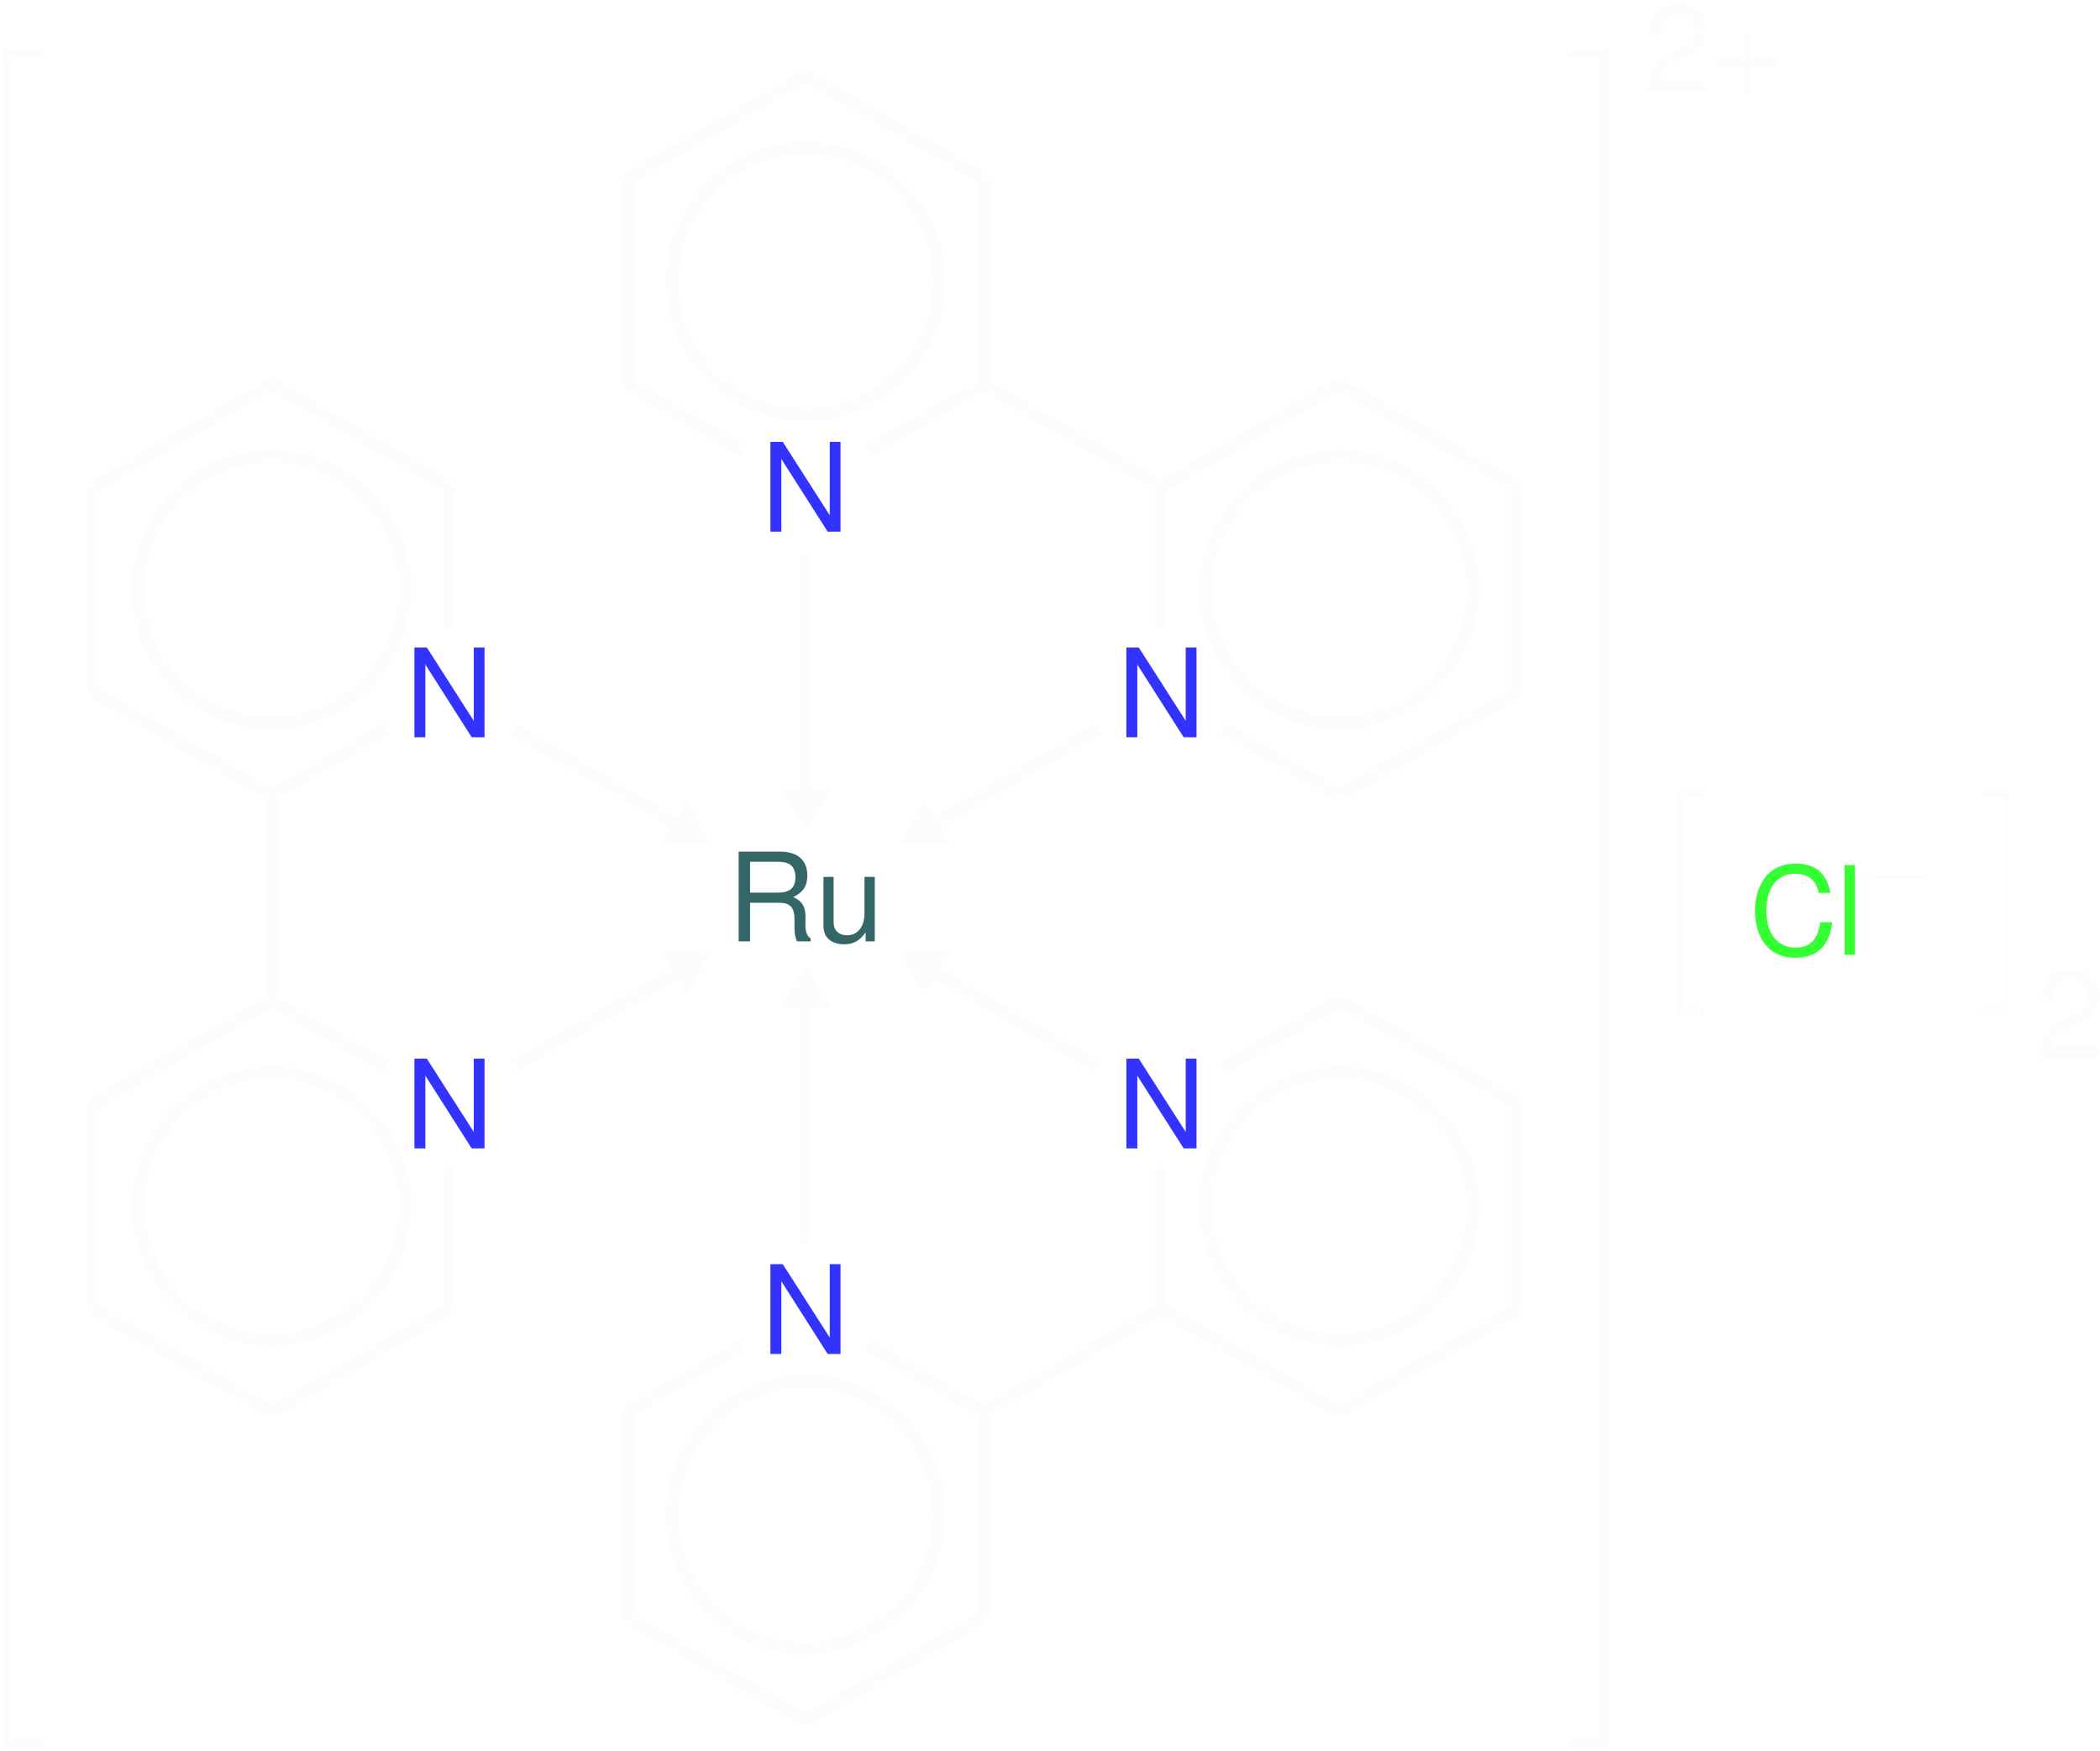
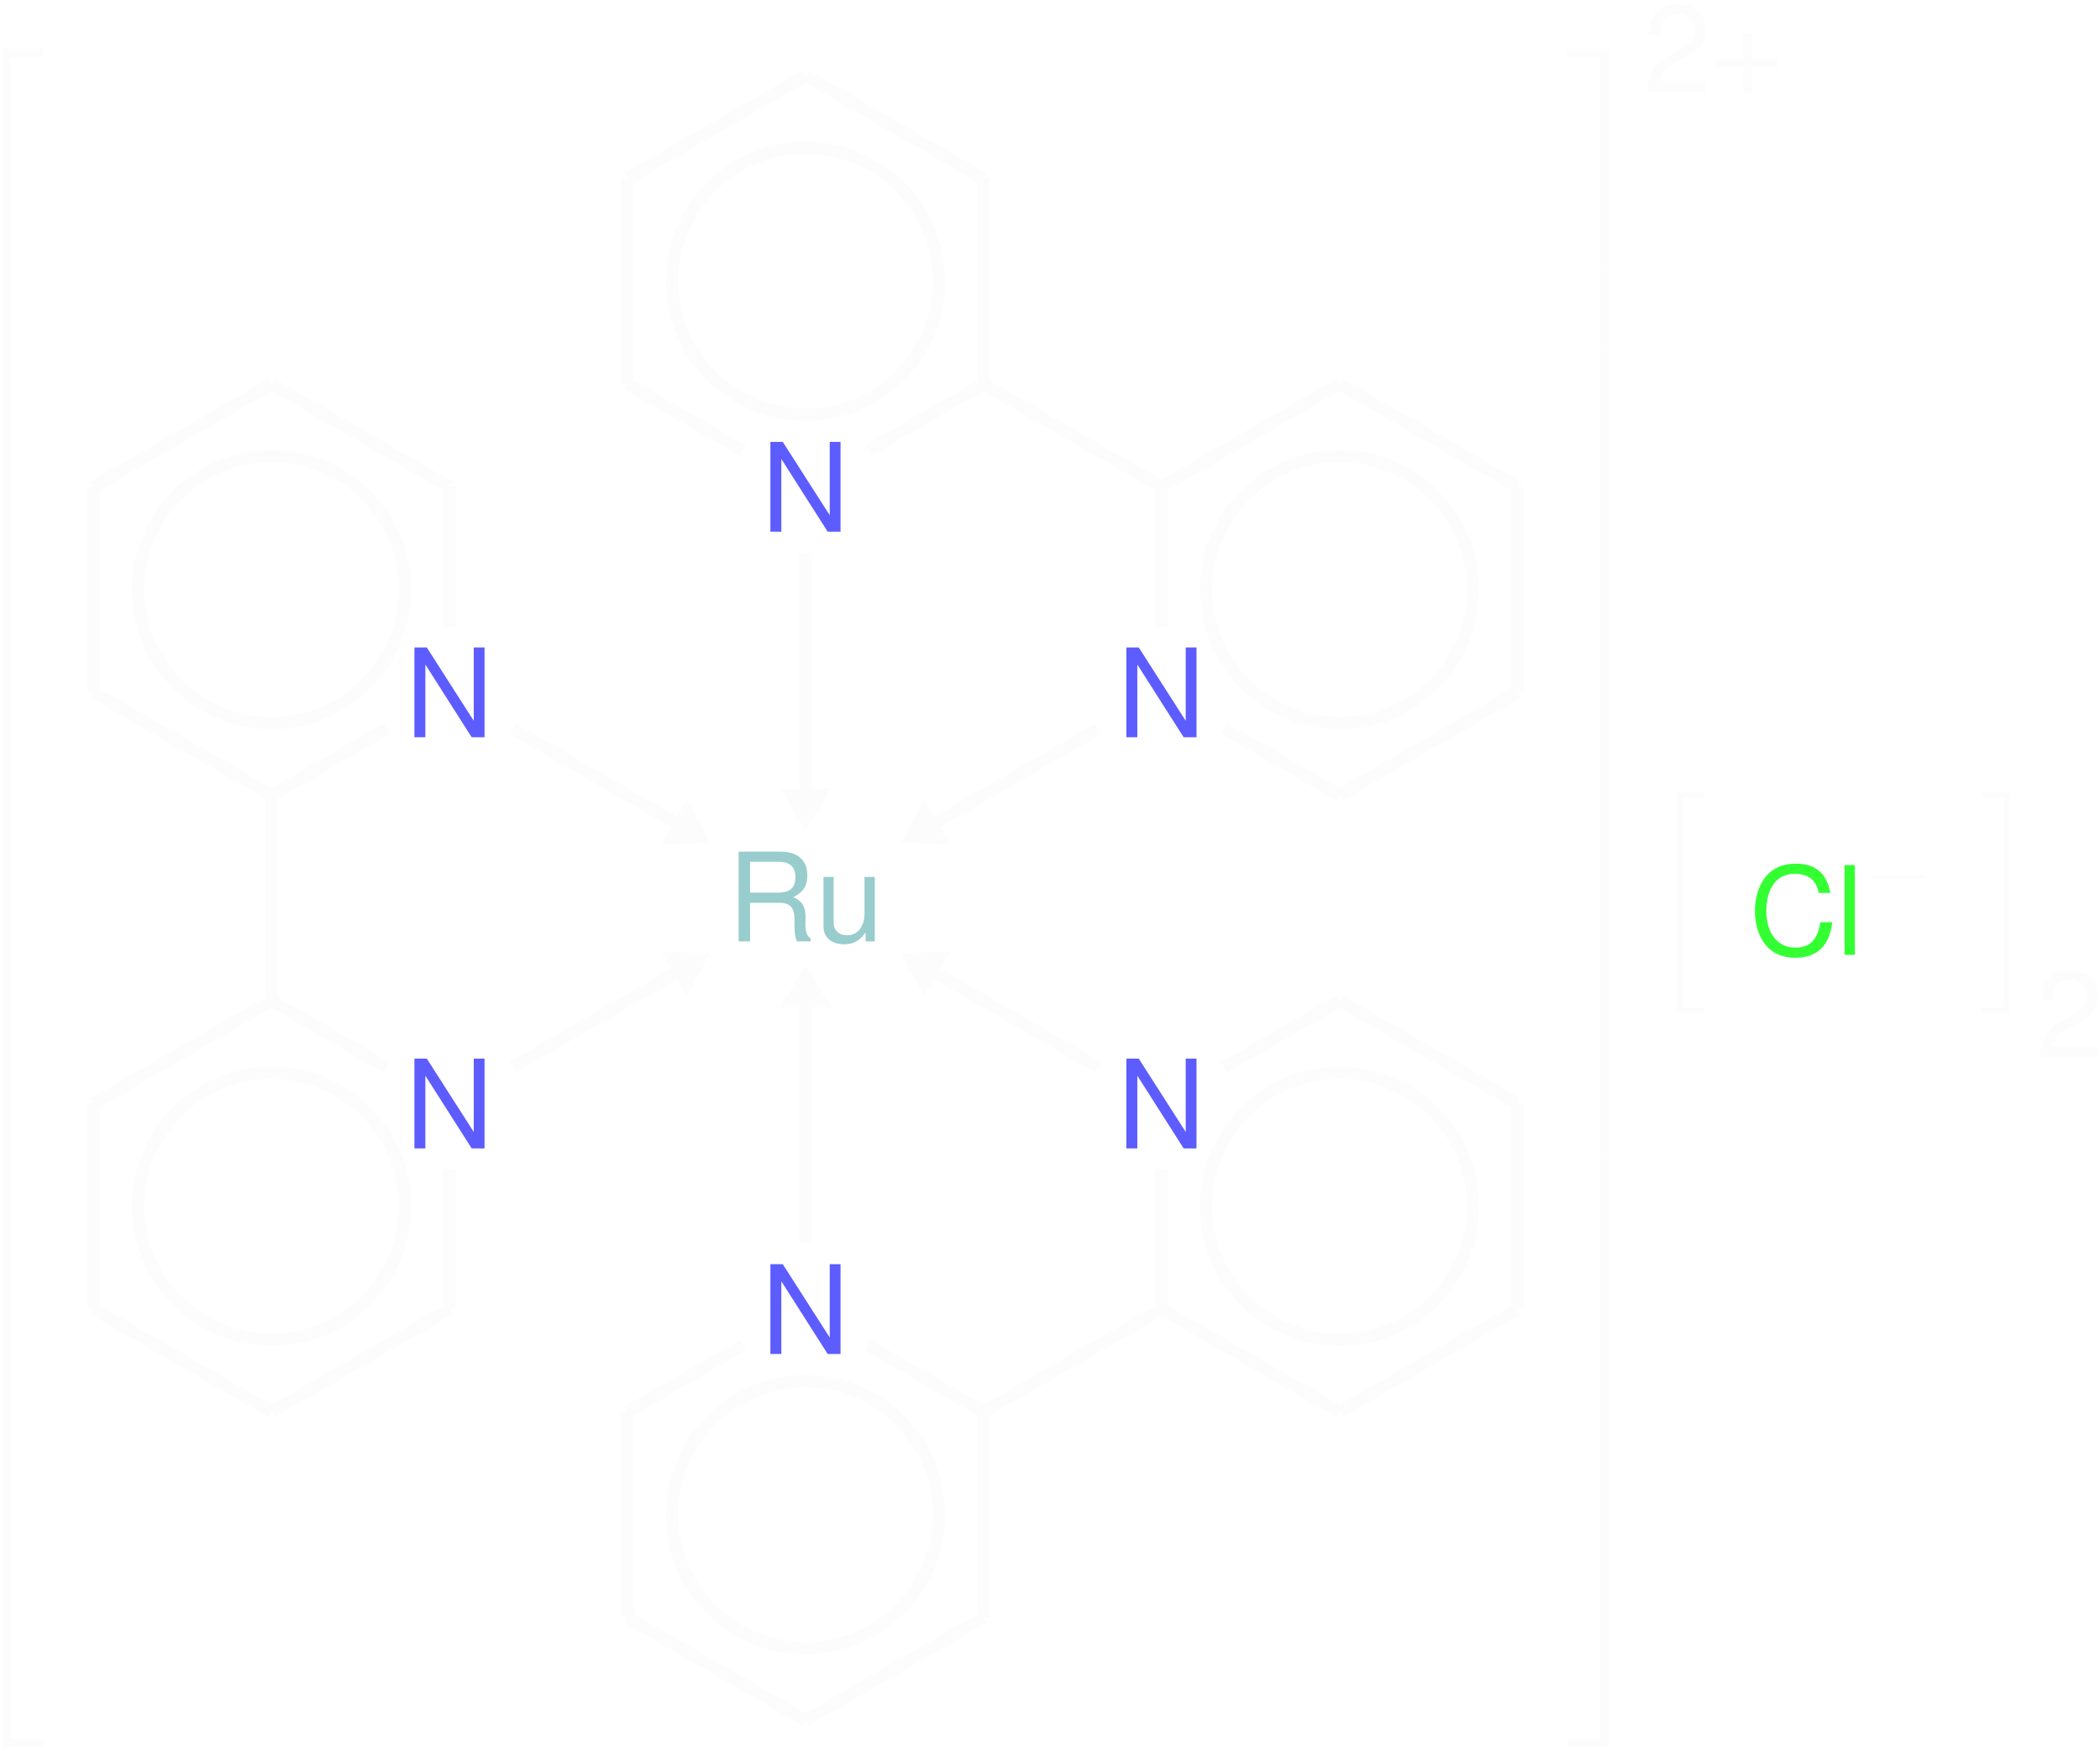
<svg xmlns="http://www.w3.org/2000/svg" xmlns:xlink="http://www.w3.org/1999/xlink" width="204pt" height="170pt" viewBox="0 0 204 170" version="1.1">
  <defs>
    <g>
      <symbol overflow="visible" id="glyph0-0">
        <path style="stroke:none;" d="" />
      </symbol>
      <symbol overflow="visible" id="glyph0-1">
        <path style="stroke:none;" d="M 3.891 21.031 L 4.719 21.031 L 4.719 0.359 L 7.875 0.359 L 7.875 -0.469 L 3.891 -0.469 Z M 3.891 21.031 " />
      </symbol>
      <symbol overflow="visible" id="glyph0-2">
        <path style="stroke:none;" d="M 3.891 7.188 L 4.719 7.188 L 4.719 -0.016 L 3.891 -0.016 Z M 3.891 7.188 " />
      </symbol>
      <symbol overflow="visible" id="glyph0-3">
        <path style="stroke:none;" d="M 3.891 21.031 L 7.875 21.031 L 7.875 20.203 L 4.719 20.203 L 4.719 -0.484 L 3.891 -0.484 Z M 3.891 21.031 " />
      </symbol>
      <symbol overflow="visible" id="glyph0-4">
        <path style="stroke:none;" d="M 3.234 21.031 L 4.062 21.031 L 4.062 -0.469 L 0.078 -0.469 L 0.078 0.359 L 3.234 0.359 Z M 3.234 21.031 " />
      </symbol>
      <symbol overflow="visible" id="glyph0-5">
        <path style="stroke:none;" d="M 3.234 7.188 L 4.062 7.188 L 4.062 -0.016 L 3.234 -0.016 Z M 3.234 7.188 " />
      </symbol>
      <symbol overflow="visible" id="glyph0-6">
        <path style="stroke:none;" d="M 3.234 20.203 L 0.078 20.203 L 0.078 21.031 L 4.062 21.031 L 4.062 -0.484 L 3.234 -0.484 Z M 3.234 20.203 " />
      </symbol>
      <symbol overflow="visible" id="glyph0-7">
        <path style="stroke:none;" d="M 2.703 21.031 L 5.422 21.031 L 5.422 20.469 L 3.266 20.469 L 3.266 0.078 L 5.422 0.078 L 5.422 -0.484 L 2.703 -0.484 Z M 2.703 21.031 " />
      </symbol>
      <symbol overflow="visible" id="glyph0-8">
        <path style="stroke:none;" d="M 2.359 20.469 L 0.219 20.469 L 0.219 21.031 L 2.922 21.031 L 2.922 -0.484 L 0.219 -0.484 L 0.219 0.078 L 2.359 0.078 Z M 2.359 20.469 " />
      </symbol>
      <symbol overflow="visible" id="glyph1-0">
        <path style="stroke:none;" d="M 7.406 -6.219 C 7.406 -7.609 6.406 -8.516 4.859 -8.516 C 3.125 -8.516 2.234 -7.547 2.234 -5.719 L 3.25 -5.719 C 3.25 -6.781 3.547 -7.578 4.797 -7.578 C 5.719 -7.578 6.328 -7.031 6.328 -6.219 C 6.328 -4.703 4.188 -4.312 4.188 -2.688 L 4.188 -2.031 L 5.266 -2.031 L 5.266 -2.594 C 5.266 -4.016 7.406 -4.25 7.406 -6.219 Z M 5.266 -0.891 L 4.188 -0.891 L 4.188 0.344 L 5.266 0.344 Z M 0.422 1.656 L 9.141 1.656 L 9.141 -9.562 L 0.422 -9.562 Z M 1.406 0.828 L 1.406 -8.719 L 8.156 -8.719 L 8.156 0.828 Z M 1.406 0.828 " />
      </symbol>
      <symbol overflow="visible" id="glyph1-1">
        <path style="stroke:none;" d="M 6.25 -4.297 C 7.234 -4.781 7.625 -5.391 7.625 -6.391 C 7.625 -7.891 6.688 -8.719 4.969 -8.719 L 0.953 -8.719 L 0.953 0 L 2.062 0 L 2.062 -3.75 L 4.938 -3.75 C 5.922 -3.75 6.375 -3.281 6.375 -2.203 L 6.375 -1.422 C 6.375 -0.891 6.453 -0.359 6.609 0 L 7.953 0 L 7.953 -0.281 C 7.5 -0.578 7.438 -1.094 7.438 -1.656 C 7.438 -1.844 7.453 -2.062 7.453 -2.266 C 7.453 -3.047 7.344 -3.844 6.25 -4.297 Z M 6.469 -6.234 C 6.469 -5.203 5.938 -4.734 4.75 -4.734 L 2.062 -4.734 L 2.062 -7.734 L 4.75 -7.734 C 5.688 -7.734 6.469 -7.469 6.469 -6.234 Z M 6.469 -6.234 " />
      </symbol>
      <symbol overflow="visible" id="glyph1-2">
        <path style="stroke:none;" d="M 5.703 0 L 5.703 -6.266 L 4.703 -6.266 L 4.703 -2.719 C 4.703 -1.438 4.047 -0.594 3 -0.594 C 2.219 -0.594 1.703 -1.078 1.703 -1.828 L 1.703 -6.266 L 0.719 -6.266 L 0.719 -1.438 C 0.719 -0.391 1.5 0.281 2.719 0.281 C 3.641 0.281 4.219 -0.047 4.812 -0.875 L 4.812 0 Z M 5.703 0 " />
      </symbol>
      <symbol overflow="visible" id="glyph1-3">
        <path style="stroke:none;" d="M 7.766 -8.719 L 6.719 -8.719 L 6.719 -1.594 L 2.156 -8.719 L 0.953 -8.719 L 0.953 0 L 2.016 0 L 2.016 -7.062 L 6.516 0 L 7.766 0 Z M 7.766 -8.719 " />
      </symbol>
      <symbol overflow="visible" id="glyph1-4">
        <path style="stroke:none;" d="M 0.484 -4.25 C 0.484 -2.469 1.266 0.281 4.406 0.281 C 6.531 0.281 7.734 -0.875 8 -3.172 L 6.844 -3.172 C 6.594 -1.531 5.875 -0.703 4.422 -0.703 C 2.688 -0.703 1.594 -2.094 1.594 -4.266 C 1.594 -6.5 2.641 -7.875 4.328 -7.875 C 5.734 -7.875 6.438 -7.234 6.688 -6.016 L 7.812 -6.016 C 7.469 -7.922 6.375 -8.859 4.453 -8.859 C 1.281 -8.859 0.484 -6.078 0.484 -4.25 Z M 0.484 -4.25 " />
      </symbol>
      <symbol overflow="visible" id="glyph1-5">
        <path style="stroke:none;" d="M 1.719 -8.719 L 0.719 -8.719 L 0.719 0 L 1.719 0 Z M 1.719 -8.719 " />
      </symbol>
      <symbol overflow="visible" id="glyph1-6">
        <path style="stroke:none;" d="M 0.594 -5.531 L 1.656 -5.531 C 1.703 -6.328 1.906 -7.547 3.359 -7.547 C 4.312 -7.547 5.031 -6.875 5.031 -5.969 C 5.031 -5.297 4.641 -4.719 3.891 -4.297 L 2.781 -3.672 C 1.016 -2.672 0.5 -1.859 0.406 0 L 6.047 0 L 6.047 -1.047 L 1.594 -1.047 C 1.703 -1.734 2.062 -2.219 3.125 -2.781 L 4.312 -3.438 C 5.5 -4.078 6.109 -4.953 6.109 -5.984 C 6.109 -7.453 5 -8.469 3.391 -8.469 C 2.234 -8.469 0.672 -8.094 0.594 -5.531 Z M 0.594 -5.531 " />
      </symbol>
      <symbol overflow="visible" id="glyph1-7">
        <path style="stroke:none;" d="M 6.391 -3.188 L 3.906 -3.188 L 3.906 -5.672 L 3.078 -5.672 L 3.078 -3.188 L 0.594 -3.188 L 0.594 -2.359 L 3.078 -2.359 L 3.078 0.125 L 3.906 0.125 L 3.906 -2.359 L 6.391 -2.359 Z M 6.391 -3.188 " />
      </symbol>
      <symbol overflow="visible" id="glyph2-0">
        <path style="stroke:none;" d="" />
      </symbol>
      <symbol overflow="visible" id="glyph2-1">
        <path style="stroke:none;" d="M 5.562 -1.812 C 5.703 -1.812 5.875 -1.812 5.875 -1.984 C 5.875 -2.172 5.703 -2.172 5.562 -2.172 L 1 -2.172 C 0.875 -2.172 0.703 -2.172 0.703 -1.984 C 0.703 -1.812 0.875 -1.812 1 -1.812 Z M 5.562 -1.812 " />
      </symbol>
    </g>
  </defs>
  <g id="surface31">
    <g style="fill:rgb(98.999%,98.999%,98.999%);fill-opacity:1;">
      <use xlink:href="#glyph0-1" x="-3.665" y="5.193" />
    </g>
    <g style="fill:rgb(98.999%,98.999%,98.999%);fill-opacity:1;">
      <use xlink:href="#glyph0-2" x="-3.665" y="26.235" />
    </g>
    <g style="fill:rgb(98.999%,98.999%,98.999%);fill-opacity:1;">
      <use xlink:href="#glyph0-2" x="-3.665" y="33.408" />
    </g>
    <g style="fill:rgb(98.999%,98.999%,98.999%);fill-opacity:1;">
      <use xlink:href="#glyph0-2" x="-3.665" y="40.581" />
    </g>
    <g style="fill:rgb(98.999%,98.999%,98.999%);fill-opacity:1;">
      <use xlink:href="#glyph0-2" x="-3.665" y="47.754" />
    </g>
    <g style="fill:rgb(98.999%,98.999%,98.999%);fill-opacity:1;">
      <use xlink:href="#glyph0-2" x="-3.665" y="54.927" />
    </g>
    <g style="fill:rgb(98.999%,98.999%,98.999%);fill-opacity:1;">
      <use xlink:href="#glyph0-2" x="-3.665" y="62.1" />
    </g>
    <g style="fill:rgb(98.999%,98.999%,98.999%);fill-opacity:1;">
      <use xlink:href="#glyph0-2" x="-3.665" y="69.274" />
    </g>
    <g style="fill:rgb(98.999%,98.999%,98.999%);fill-opacity:1;">
      <use xlink:href="#glyph0-2" x="-3.665" y="76.447" />
    </g>
    <g style="fill:rgb(98.999%,98.999%,98.999%);fill-opacity:1;">
      <use xlink:href="#glyph0-2" x="-3.665" y="83.62" />
    </g>
    <g style="fill:rgb(98.999%,98.999%,98.999%);fill-opacity:1;">
      <use xlink:href="#glyph0-2" x="-3.665" y="90.793" />
    </g>
    <g style="fill:rgb(98.999%,98.999%,98.999%);fill-opacity:1;">
      <use xlink:href="#glyph0-2" x="-3.665" y="97.966" />
    </g>
    <g style="fill:rgb(98.999%,98.999%,98.999%);fill-opacity:1;">
      <use xlink:href="#glyph0-2" x="-3.665" y="105.139" />
    </g>
    <g style="fill:rgb(98.999%,98.999%,98.999%);fill-opacity:1;">
      <use xlink:href="#glyph0-2" x="-3.665" y="112.313" />
    </g>
    <g style="fill:rgb(98.999%,98.999%,98.999%);fill-opacity:1;">
      <use xlink:href="#glyph0-2" x="-3.665" y="119.486" />
    </g>
    <g style="fill:rgb(98.999%,98.999%,98.999%);fill-opacity:1;">
      <use xlink:href="#glyph0-2" x="-3.665" y="126.659" />
    </g>
    <g style="fill:rgb(98.999%,98.999%,98.999%);fill-opacity:1;">
      <use xlink:href="#glyph0-2" x="-3.665" y="133.832" />
    </g>
    <g style="fill:rgb(98.999%,98.999%,98.999%);fill-opacity:1;">
      <use xlink:href="#glyph0-2" x="-3.665" y="141.005" />
    </g>
    <g style="fill:rgb(98.999%,98.999%,98.999%);fill-opacity:1;">
      <use xlink:href="#glyph0-3" x="-3.665" y="148.657" />
    </g>
-     <g style="fill:rgb(20%,39.999%,39.999%);fill-opacity:1;">
+     <g style="fill:rgb(59.999%,79.999%,79.999%);fill-opacity:1;">
      <use xlink:href="#glyph1-1" x="70.801" y="91.427" />
      <use xlink:href="#glyph1-2" x="79.277" y="91.427" />
    </g>
-     <g style="fill:rgb(20%,20%,100%);fill-opacity:1;">
+     <g style="fill:rgb(35.999%,35.999%,100%);fill-opacity:1;">
      <use xlink:href="#glyph1-3" x="108.466" y="111.529" />
    </g>
    <path style="fill:none;stroke-width:1.196;stroke-linecap:butt;stroke-linejoin:miter;stroke:rgb(98.999%,98.999%,98.999%);stroke-opacity:1;stroke-miterlimit:10;" d="M 64.841 -25.729 C 64.841 -18.565 59.032 -12.761 51.872 -12.761 C 44.708 -12.761 38.903 -18.565 38.903 -25.729 C 38.903 -32.889 44.708 -38.698 51.872 -38.698 C 59.032 -38.698 64.841 -32.889 64.841 -25.729 " transform="matrix(1,0,0,-1,78.249,91.427)" />
    <path style="fill:none;stroke-width:1.196;stroke-linecap:butt;stroke-linejoin:miter;stroke:rgb(98.999%,98.999%,98.999%);stroke-opacity:1;stroke-miterlimit:10;" d="M 34.583 -22.096 L 34.583 -35.71 " transform="matrix(1,0,0,-1,78.249,91.427)" />
    <path style="fill:none;stroke-width:1.196;stroke-linecap:butt;stroke-linejoin:miter;stroke:rgb(98.999%,98.999%,98.999%);stroke-opacity:1;stroke-miterlimit:10;" d="M 34.583 -35.71 L 51.872 -45.694 " transform="matrix(1,0,0,-1,78.249,91.427)" />
    <path style="fill:none;stroke-width:1.196;stroke-linecap:butt;stroke-linejoin:miter;stroke:rgb(98.999%,98.999%,98.999%);stroke-opacity:1;stroke-miterlimit:10;" d="M 51.872 -45.694 L 69.161 -35.71 " transform="matrix(1,0,0,-1,78.249,91.427)" />
    <path style="fill:none;stroke-width:1.196;stroke-linecap:butt;stroke-linejoin:miter;stroke:rgb(98.999%,98.999%,98.999%);stroke-opacity:1;stroke-miterlimit:10;" d="M 69.161 -35.71 L 69.161 -15.745 " transform="matrix(1,0,0,-1,78.249,91.427)" />
    <path style="fill:none;stroke-width:1.196;stroke-linecap:butt;stroke-linejoin:miter;stroke:rgb(98.999%,98.999%,98.999%);stroke-opacity:1;stroke-miterlimit:10;" d="M 69.161 -15.745 L 51.872 -5.761 " transform="matrix(1,0,0,-1,78.249,91.427)" />
    <path style="fill:none;stroke-width:1.196;stroke-linecap:butt;stroke-linejoin:miter;stroke:rgb(98.999%,98.999%,98.999%);stroke-opacity:1;stroke-miterlimit:10;" d="M 64.841 34.169 C 64.841 41.329 59.032 47.138 51.872 47.138 C 44.708 47.138 38.903 41.329 38.903 34.169 C 38.903 27.005 44.708 21.2 51.872 21.2 C 59.032 21.2 64.841 27.005 64.841 34.169 " transform="matrix(1,0,0,-1,78.249,91.427)" />
    <path style="fill:none;stroke-width:1.196;stroke-linecap:butt;stroke-linejoin:miter;stroke:rgb(98.999%,98.999%,98.999%);stroke-opacity:1;stroke-miterlimit:10;" d="M 51.872 14.204 L 69.161 24.185 " transform="matrix(1,0,0,-1,78.249,91.427)" />
    <path style="fill:none;stroke-width:1.196;stroke-linecap:butt;stroke-linejoin:miter;stroke:rgb(98.999%,98.999%,98.999%);stroke-opacity:1;stroke-miterlimit:10;" d="M 69.161 24.185 L 69.161 44.15 " transform="matrix(1,0,0,-1,78.249,91.427)" />
    <path style="fill:none;stroke-width:1.196;stroke-linecap:butt;stroke-linejoin:miter;stroke:rgb(98.999%,98.999%,98.999%);stroke-opacity:1;stroke-miterlimit:10;" d="M 69.161 44.15 L 51.872 54.134 " transform="matrix(1,0,0,-1,78.249,91.427)" />
    <path style="fill:none;stroke-width:1.196;stroke-linecap:butt;stroke-linejoin:miter;stroke:rgb(98.999%,98.999%,98.999%);stroke-opacity:1;stroke-miterlimit:10;" d="M 51.872 54.134 L 34.583 44.15 " transform="matrix(1,0,0,-1,78.249,91.427)" />
    <path style="fill:none;stroke-width:1.196;stroke-linecap:butt;stroke-linejoin:miter;stroke:rgb(98.999%,98.999%,98.999%);stroke-opacity:1;stroke-miterlimit:10;" d="M 34.583 44.15 L 17.29 54.134 " transform="matrix(1,0,0,-1,78.249,91.427)" />
    <path style="fill:none;stroke-width:1.196;stroke-linecap:butt;stroke-linejoin:miter;stroke:rgb(98.999%,98.999%,98.999%);stroke-opacity:1;stroke-miterlimit:10;" d="M 12.97 64.115 C 12.97 71.279 7.161 77.083 0.001 77.083 C -7.163 77.083 -12.968 71.279 -12.968 64.115 C -12.968 56.954 -7.163 51.15 0.001 51.15 C 7.161 51.15 12.97 56.954 12.97 64.115 " transform="matrix(1,0,0,-1,78.249,91.427)" />
    <path style="fill:none;stroke-width:1.196;stroke-linecap:butt;stroke-linejoin:miter;stroke:rgb(98.999%,98.999%,98.999%);stroke-opacity:1;stroke-miterlimit:10;" d="M 17.29 54.134 L 17.29 74.099 " transform="matrix(1,0,0,-1,78.249,91.427)" />
    <path style="fill:none;stroke-width:1.196;stroke-linecap:butt;stroke-linejoin:miter;stroke:rgb(98.999%,98.999%,98.999%);stroke-opacity:1;stroke-miterlimit:10;" d="M 17.29 74.099 L 0.001 84.083 " transform="matrix(1,0,0,-1,78.249,91.427)" />
    <path style="fill:none;stroke-width:1.196;stroke-linecap:butt;stroke-linejoin:miter;stroke:rgb(98.999%,98.999%,98.999%);stroke-opacity:1;stroke-miterlimit:10;" d="M 0.001 84.083 L -17.292 74.099 " transform="matrix(1,0,0,-1,78.249,91.427)" />
    <path style="fill:none;stroke-width:1.196;stroke-linecap:butt;stroke-linejoin:miter;stroke:rgb(98.999%,98.999%,98.999%);stroke-opacity:1;stroke-miterlimit:10;" d="M -17.292 74.099 L -17.292 54.134 " transform="matrix(1,0,0,-1,78.249,91.427)" />
    <path style="fill:none;stroke-width:1.196;stroke-linecap:butt;stroke-linejoin:miter;stroke:rgb(98.999%,98.999%,98.999%);stroke-opacity:1;stroke-miterlimit:10;" d="M -38.901 34.169 C -38.901 41.329 -44.71 47.138 -51.87 47.138 C -59.034 47.138 -64.839 41.329 -64.839 34.169 C -64.839 27.005 -59.034 21.2 -51.87 21.2 C -44.71 21.2 -38.901 27.005 -38.901 34.169 " transform="matrix(1,0,0,-1,78.249,91.427)" />
    <path style="fill:none;stroke-width:1.196;stroke-linecap:butt;stroke-linejoin:miter;stroke:rgb(98.999%,98.999%,98.999%);stroke-opacity:1;stroke-miterlimit:10;" d="M -34.581 44.15 L -51.87 54.134 " transform="matrix(1,0,0,-1,78.249,91.427)" />
    <path style="fill:none;stroke-width:1.196;stroke-linecap:butt;stroke-linejoin:miter;stroke:rgb(98.999%,98.999%,98.999%);stroke-opacity:1;stroke-miterlimit:10;" d="M -51.87 54.134 L -69.163 44.15 " transform="matrix(1,0,0,-1,78.249,91.427)" />
    <path style="fill:none;stroke-width:1.196;stroke-linecap:butt;stroke-linejoin:miter;stroke:rgb(98.999%,98.999%,98.999%);stroke-opacity:1;stroke-miterlimit:10;" d="M -69.163 44.15 L -69.163 24.185 " transform="matrix(1,0,0,-1,78.249,91.427)" />
    <path style="fill:none;stroke-width:1.196;stroke-linecap:butt;stroke-linejoin:miter;stroke:rgb(98.999%,98.999%,98.999%);stroke-opacity:1;stroke-miterlimit:10;" d="M -69.163 24.185 L -51.87 14.204 " transform="matrix(1,0,0,-1,78.249,91.427)" />
    <path style="fill:none;stroke-width:1.196;stroke-linecap:butt;stroke-linejoin:miter;stroke:rgb(98.999%,98.999%,98.999%);stroke-opacity:1;stroke-miterlimit:10;" d="M -51.87 14.204 L -51.87 -5.761 " transform="matrix(1,0,0,-1,78.249,91.427)" />
    <path style="fill:none;stroke-width:1.196;stroke-linecap:butt;stroke-linejoin:miter;stroke:rgb(98.999%,98.999%,98.999%);stroke-opacity:1;stroke-miterlimit:10;" d="M -38.901 -25.729 C -38.901 -18.565 -44.71 -12.761 -51.87 -12.761 C -59.034 -12.761 -64.839 -18.565 -64.839 -25.729 C -64.839 -32.889 -59.034 -38.698 -51.87 -38.698 C -44.71 -38.698 -38.901 -32.889 -38.901 -25.729 " transform="matrix(1,0,0,-1,78.249,91.427)" />
    <path style="fill:none;stroke-width:1.196;stroke-linecap:butt;stroke-linejoin:miter;stroke:rgb(98.999%,98.999%,98.999%);stroke-opacity:1;stroke-miterlimit:10;" d="M -51.87 -5.761 L -69.163 -15.745 " transform="matrix(1,0,0,-1,78.249,91.427)" />
    <path style="fill:none;stroke-width:1.196;stroke-linecap:butt;stroke-linejoin:miter;stroke:rgb(98.999%,98.999%,98.999%);stroke-opacity:1;stroke-miterlimit:10;" d="M -69.163 -15.745 L -69.163 -35.71 " transform="matrix(1,0,0,-1,78.249,91.427)" />
    <path style="fill:none;stroke-width:1.196;stroke-linecap:butt;stroke-linejoin:miter;stroke:rgb(98.999%,98.999%,98.999%);stroke-opacity:1;stroke-miterlimit:10;" d="M -69.163 -35.71 L -51.87 -45.694 " transform="matrix(1,0,0,-1,78.249,91.427)" />
    <path style="fill:none;stroke-width:1.196;stroke-linecap:butt;stroke-linejoin:miter;stroke:rgb(98.999%,98.999%,98.999%);stroke-opacity:1;stroke-miterlimit:10;" d="M -51.87 -45.694 L -34.581 -35.71 " transform="matrix(1,0,0,-1,78.249,91.427)" />
    <path style="fill:none;stroke-width:1.196;stroke-linecap:butt;stroke-linejoin:miter;stroke:rgb(98.999%,98.999%,98.999%);stroke-opacity:1;stroke-miterlimit:10;" d="M 12.97 -55.675 C 12.97 -48.514 7.161 -42.706 0.001 -42.706 C -7.163 -42.706 -12.968 -48.514 -12.968 -55.675 C -12.968 -62.839 -7.163 -68.643 0.001 -68.643 C 7.161 -68.643 12.97 -62.839 12.97 -55.675 " transform="matrix(1,0,0,-1,78.249,91.427)" />
    <path style="fill:none;stroke-width:1.196;stroke-linecap:butt;stroke-linejoin:miter;stroke:rgb(98.999%,98.999%,98.999%);stroke-opacity:1;stroke-miterlimit:10;" d="M -17.292 -45.694 L -17.292 -65.659 " transform="matrix(1,0,0,-1,78.249,91.427)" />
    <path style="fill:none;stroke-width:1.196;stroke-linecap:butt;stroke-linejoin:miter;stroke:rgb(98.999%,98.999%,98.999%);stroke-opacity:1;stroke-miterlimit:10;" d="M -17.292 -65.659 L 0.001 -75.639 " transform="matrix(1,0,0,-1,78.249,91.427)" />
    <path style="fill:none;stroke-width:1.196;stroke-linecap:butt;stroke-linejoin:miter;stroke:rgb(98.999%,98.999%,98.999%);stroke-opacity:1;stroke-miterlimit:10;" d="M 0.001 -75.639 L 17.29 -65.659 " transform="matrix(1,0,0,-1,78.249,91.427)" />
    <path style="fill:none;stroke-width:1.196;stroke-linecap:butt;stroke-linejoin:miter;stroke:rgb(98.999%,98.999%,98.999%);stroke-opacity:1;stroke-miterlimit:10;" d="M 17.29 -65.659 L 17.29 -45.694 " transform="matrix(1,0,0,-1,78.249,91.427)" />
    <path style="fill:none;stroke-width:1.196;stroke-linecap:butt;stroke-linejoin:miter;stroke:rgb(98.999%,98.999%,98.999%);stroke-opacity:1;stroke-miterlimit:10;" d="M 34.583 -35.71 L 17.29 -45.694 " transform="matrix(1,0,0,-1,78.249,91.427)" />
-     <g style="fill:rgb(20%,20%,100%);fill-opacity:1;">
+     <g style="fill:rgb(35.999%,35.999%,100%);fill-opacity:1;">
      <use xlink:href="#glyph1-3" x="73.885" y="131.494" />
    </g>
    <path style="fill:none;stroke-width:1.196;stroke-linecap:butt;stroke-linejoin:miter;stroke:rgb(98.999%,98.999%,98.999%);stroke-opacity:1;stroke-miterlimit:10;" d="M 17.29 -45.694 L 6.091 -39.225 " transform="matrix(1,0,0,-1,78.249,91.427)" />
    <path style="fill:none;stroke-width:1.196;stroke-linecap:butt;stroke-linejoin:miter;stroke:rgb(98.999%,98.999%,98.999%);stroke-opacity:1;stroke-miterlimit:10;" d="M -6.089 -39.225 L -17.292 -45.694 " transform="matrix(1,0,0,-1,78.249,91.427)" />
-     <g style="fill:rgb(20%,20%,100%);fill-opacity:1;">
+     <g style="fill:rgb(35.999%,35.999%,100%);fill-opacity:1;">
      <use xlink:href="#glyph1-3" x="39.304" y="111.529" />
    </g>
    <path style="fill:none;stroke-width:1.196;stroke-linecap:butt;stroke-linejoin:miter;stroke:rgb(98.999%,98.999%,98.999%);stroke-opacity:1;stroke-miterlimit:10;" d="M -34.581 -35.71 L -34.581 -22.096 " transform="matrix(1,0,0,-1,78.249,91.427)" />
    <path style="fill:none;stroke-width:1.196;stroke-linecap:butt;stroke-linejoin:miter;stroke:rgb(98.999%,98.999%,98.999%);stroke-opacity:1;stroke-miterlimit:10;" d="M -40.671 -12.229 L -51.87 -5.761 " transform="matrix(1,0,0,-1,78.249,91.427)" />
-     <g style="fill:rgb(20%,20%,100%);fill-opacity:1;">
+     <g style="fill:rgb(35.999%,35.999%,100%);fill-opacity:1;">
      <use xlink:href="#glyph1-3" x="39.304" y="71.599" />
    </g>
    <path style="fill:none;stroke-width:1.196;stroke-linecap:butt;stroke-linejoin:miter;stroke:rgb(98.999%,98.999%,98.999%);stroke-opacity:1;stroke-miterlimit:10;" d="M -51.87 14.204 L -40.671 20.669 " transform="matrix(1,0,0,-1,78.249,91.427)" />
    <path style="fill:none;stroke-width:1.196;stroke-linecap:butt;stroke-linejoin:miter;stroke:rgb(98.999%,98.999%,98.999%);stroke-opacity:1;stroke-miterlimit:10;" d="M -34.581 30.536 L -34.581 44.15 " transform="matrix(1,0,0,-1,78.249,91.427)" />
-     <g style="fill:rgb(20%,20%,100%);fill-opacity:1;">
+     <g style="fill:rgb(35.999%,35.999%,100%);fill-opacity:1;">
      <use xlink:href="#glyph1-3" x="73.885" y="51.634" />
    </g>
    <path style="fill:none;stroke-width:1.196;stroke-linecap:butt;stroke-linejoin:miter;stroke:rgb(98.999%,98.999%,98.999%);stroke-opacity:1;stroke-miterlimit:10;" d="M -17.292 54.134 L -6.089 47.665 " transform="matrix(1,0,0,-1,78.249,91.427)" />
    <path style="fill:none;stroke-width:1.196;stroke-linecap:butt;stroke-linejoin:miter;stroke:rgb(98.999%,98.999%,98.999%);stroke-opacity:1;stroke-miterlimit:10;" d="M 6.091 47.665 L 17.29 54.134 " transform="matrix(1,0,0,-1,78.249,91.427)" />
-     <g style="fill:rgb(20%,20%,100%);fill-opacity:1;">
+     <g style="fill:rgb(35.999%,35.999%,100%);fill-opacity:1;">
      <use xlink:href="#glyph1-3" x="108.466" y="71.599" />
    </g>
    <path style="fill:none;stroke-width:1.196;stroke-linecap:butt;stroke-linejoin:miter;stroke:rgb(98.999%,98.999%,98.999%);stroke-opacity:1;stroke-miterlimit:10;" d="M 34.583 44.15 L 34.583 30.536 " transform="matrix(1,0,0,-1,78.249,91.427)" />
    <path style="fill:none;stroke-width:1.196;stroke-linecap:butt;stroke-linejoin:miter;stroke:rgb(98.999%,98.999%,98.999%);stroke-opacity:1;stroke-miterlimit:10;" d="M 40.669 20.669 L 51.872 14.204 " transform="matrix(1,0,0,-1,78.249,91.427)" />
    <path style="fill:none;stroke-width:1.196;stroke-linecap:butt;stroke-linejoin:miter;stroke:rgb(98.999%,98.999%,98.999%);stroke-opacity:1;stroke-miterlimit:10;" d="M 51.872 -5.761 L 40.669 -12.229 " transform="matrix(1,0,0,-1,78.249,91.427)" />
    <g style="fill:rgb(98.999%,98.999%,98.999%);fill-opacity:1;">
      <use xlink:href="#glyph0-4" x="152.192" y="5.193" />
    </g>
    <g style="fill:rgb(98.999%,98.999%,98.999%);fill-opacity:1;">
      <use xlink:href="#glyph0-5" x="152.192" y="26.235" />
    </g>
    <g style="fill:rgb(98.999%,98.999%,98.999%);fill-opacity:1;">
      <use xlink:href="#glyph0-5" x="152.192" y="33.408" />
    </g>
    <g style="fill:rgb(98.999%,98.999%,98.999%);fill-opacity:1;">
      <use xlink:href="#glyph0-5" x="152.192" y="40.581" />
    </g>
    <g style="fill:rgb(98.999%,98.999%,98.999%);fill-opacity:1;">
      <use xlink:href="#glyph0-5" x="152.192" y="47.754" />
    </g>
    <g style="fill:rgb(98.999%,98.999%,98.999%);fill-opacity:1;">
      <use xlink:href="#glyph0-5" x="152.192" y="54.927" />
    </g>
    <g style="fill:rgb(98.999%,98.999%,98.999%);fill-opacity:1;">
      <use xlink:href="#glyph0-5" x="152.192" y="62.1" />
    </g>
    <g style="fill:rgb(98.999%,98.999%,98.999%);fill-opacity:1;">
      <use xlink:href="#glyph0-5" x="152.192" y="69.274" />
    </g>
    <g style="fill:rgb(98.999%,98.999%,98.999%);fill-opacity:1;">
      <use xlink:href="#glyph0-5" x="152.192" y="76.447" />
    </g>
    <g style="fill:rgb(98.999%,98.999%,98.999%);fill-opacity:1;">
      <use xlink:href="#glyph0-5" x="152.192" y="83.62" />
    </g>
    <g style="fill:rgb(98.999%,98.999%,98.999%);fill-opacity:1;">
      <use xlink:href="#glyph0-5" x="152.192" y="90.793" />
    </g>
    <g style="fill:rgb(98.999%,98.999%,98.999%);fill-opacity:1;">
      <use xlink:href="#glyph0-5" x="152.192" y="97.966" />
    </g>
    <g style="fill:rgb(98.999%,98.999%,98.999%);fill-opacity:1;">
      <use xlink:href="#glyph0-5" x="152.192" y="105.139" />
    </g>
    <g style="fill:rgb(98.999%,98.999%,98.999%);fill-opacity:1;">
      <use xlink:href="#glyph0-5" x="152.192" y="112.313" />
    </g>
    <g style="fill:rgb(98.999%,98.999%,98.999%);fill-opacity:1;">
      <use xlink:href="#glyph0-5" x="152.192" y="119.486" />
    </g>
    <g style="fill:rgb(98.999%,98.999%,98.999%);fill-opacity:1;">
      <use xlink:href="#glyph0-5" x="152.192" y="126.659" />
    </g>
    <g style="fill:rgb(98.999%,98.999%,98.999%);fill-opacity:1;">
      <use xlink:href="#glyph0-5" x="152.192" y="133.832" />
    </g>
    <g style="fill:rgb(98.999%,98.999%,98.999%);fill-opacity:1;">
      <use xlink:href="#glyph0-5" x="152.192" y="141.005" />
    </g>
    <g style="fill:rgb(98.999%,98.999%,98.999%);fill-opacity:1;">
      <use xlink:href="#glyph0-6" x="152.192" y="148.657" />
    </g>
    <g style="fill:rgb(98.999%,98.999%,98.999%);fill-opacity:1;">
      <use xlink:href="#glyph0-7" x="160.162" y="77.403" />
    </g>
    <g style="fill:rgb(20%,100%,20%);fill-opacity:1;">
      <use xlink:href="#glyph1-4" x="169.992" y="92.735" />
      <use xlink:href="#glyph1-5" x="178.468" y="92.735" />
    </g>
    <g style="fill:rgb(98.999%,98.999%,98.999%);fill-opacity:1;">
      <use xlink:href="#glyph2-1" x="181.027" y="87.174" />
    </g>
    <g style="fill:rgb(98.999%,98.999%,98.999%);fill-opacity:1;">
      <use xlink:href="#glyph0-8" x="192.296" y="77.403" />
    </g>
    <path style="fill:none;stroke-width:1.196;stroke-linecap:butt;stroke-linejoin:miter;stroke:rgb(98.999%,98.999%,98.999%);stroke-opacity:1;stroke-miterlimit:10;" d="M -91.265 -12.194 L -107.16 -3.014 " transform="matrix(1,0,0,-1,197.941,91.427)" />
    <path style="fill-rule:nonzero;fill:rgb(98.999%,98.999%,98.999%);fill-opacity:1;stroke-width:1.015;stroke-linecap:butt;stroke-linejoin:miter;stroke:rgb(98.999%,98.999%,98.999%);stroke-opacity:1;stroke-miterlimit:10;" d="M 3.045 -0 L 0.507 1.583 L 0.505 -0 L 0.508 -1.582 Z M 3.045 -0 " transform="matrix(-0.86601,-0.5,-0.5,0.86601,91,94.56949)" />
    <path style="fill:none;stroke-width:1.196;stroke-linecap:butt;stroke-linejoin:miter;stroke:rgb(98.999%,98.999%,98.999%);stroke-opacity:1;stroke-miterlimit:10;" d="M -119.695 -29.284 L -119.695 -6.147 " transform="matrix(1,0,0,-1,197.941,91.427)" />
    <path style="fill-rule:nonzero;fill:rgb(98.999%,98.999%,98.999%);fill-opacity:1;stroke-width:1.015;stroke-linecap:butt;stroke-linejoin:miter;stroke:rgb(98.999%,98.999%,98.999%);stroke-opacity:1;stroke-miterlimit:10;" d="M 3.042 0.001 L 0.507 1.583 L 0.507 -1.581 Z M 3.042 0.001 " transform="matrix(0,-1,-1,0,78.24703,97.82753)" />
    <path style="fill:none;stroke-width:1.196;stroke-linecap:butt;stroke-linejoin:miter;stroke:rgb(98.999%,98.999%,98.999%);stroke-opacity:1;stroke-miterlimit:10;" d="M -148.121 -12.194 L -132.226 -3.014 " transform="matrix(1,0,0,-1,197.941,91.427)" />
    <path style="fill-rule:nonzero;fill:rgb(98.999%,98.999%,98.999%);fill-opacity:1;stroke-width:1.015;stroke-linecap:butt;stroke-linejoin:miter;stroke:rgb(98.999%,98.999%,98.999%);stroke-opacity:1;stroke-miterlimit:10;" d="M 3.043 0.001 L 0.506 1.583 L 0.507 -0.001 L 0.505 -1.583 Z M 3.043 0.001 " transform="matrix(0.86601,-0.5,-0.5,-0.86601,65.49405,94.56949)" />
    <path style="fill:none;stroke-width:1.196;stroke-linecap:butt;stroke-linejoin:miter;stroke:rgb(98.999%,98.999%,98.999%);stroke-opacity:1;stroke-miterlimit:10;" d="M -148.121 20.634 L -132.226 11.454 " transform="matrix(1,0,0,-1,197.941,91.427)" />
    <path style="fill-rule:nonzero;fill:rgb(98.999%,98.999%,98.999%);fill-opacity:1;stroke-width:1.015;stroke-linecap:butt;stroke-linejoin:miter;stroke:rgb(98.999%,98.999%,98.999%);stroke-opacity:1;stroke-miterlimit:10;" d="M 3.043 -0.002 L 0.505 1.582 L 0.507 0 L 0.506 -1.584 Z M 3.043 -0.002 " transform="matrix(0.86601,0.5,0.5,-0.86601,65.49405,79.84407)" />
    <path style="fill:none;stroke-width:1.196;stroke-linecap:butt;stroke-linejoin:miter;stroke:rgb(98.999%,98.999%,98.999%);stroke-opacity:1;stroke-miterlimit:10;" d="M -119.695 37.728 L -119.695 14.587 " transform="matrix(1,0,0,-1,197.941,91.427)" />
    <path style="fill-rule:nonzero;fill:rgb(98.999%,98.999%,98.999%);fill-opacity:1;stroke-width:1.015;stroke-linecap:butt;stroke-linejoin:miter;stroke:rgb(98.999%,98.999%,98.999%);stroke-opacity:1;stroke-miterlimit:10;" d="M 3.043 -0.001 L 0.508 1.581 L 0.508 -1.583 Z M 3.043 -0.001 " transform="matrix(0,1,1,0,78.24703,76.58603)" />
    <path style="fill:none;stroke-width:1.196;stroke-linecap:butt;stroke-linejoin:miter;stroke:rgb(98.999%,98.999%,98.999%);stroke-opacity:1;stroke-miterlimit:10;" d="M -91.265 20.634 L -107.16 11.454 " transform="matrix(1,0,0,-1,197.941,91.427)" />
    <path style="fill-rule:nonzero;fill:rgb(98.999%,98.999%,98.999%);fill-opacity:1;stroke-width:1.015;stroke-linecap:butt;stroke-linejoin:miter;stroke:rgb(98.999%,98.999%,98.999%);stroke-opacity:1;stroke-miterlimit:10;" d="M 3.045 0.001 L 0.508 1.583 L 0.506 0.001 L 0.507 -1.583 Z M 3.045 0.001 " transform="matrix(-0.86601,0.5,0.5,0.86601,91,79.84407)" />
    <g style="fill:rgb(98.999%,98.999%,98.999%);fill-opacity:1;">
      <use xlink:href="#glyph1-6" x="159.612" y="8.893" />
      <use xlink:href="#glyph1-7" x="166.259" y="8.893" />
    </g>
    <g style="fill:rgb(98.999%,98.999%,98.999%);fill-opacity:1;">
      <use xlink:href="#glyph1-6" x="197.75" y="102.682" />
    </g>
  </g>
</svg>
